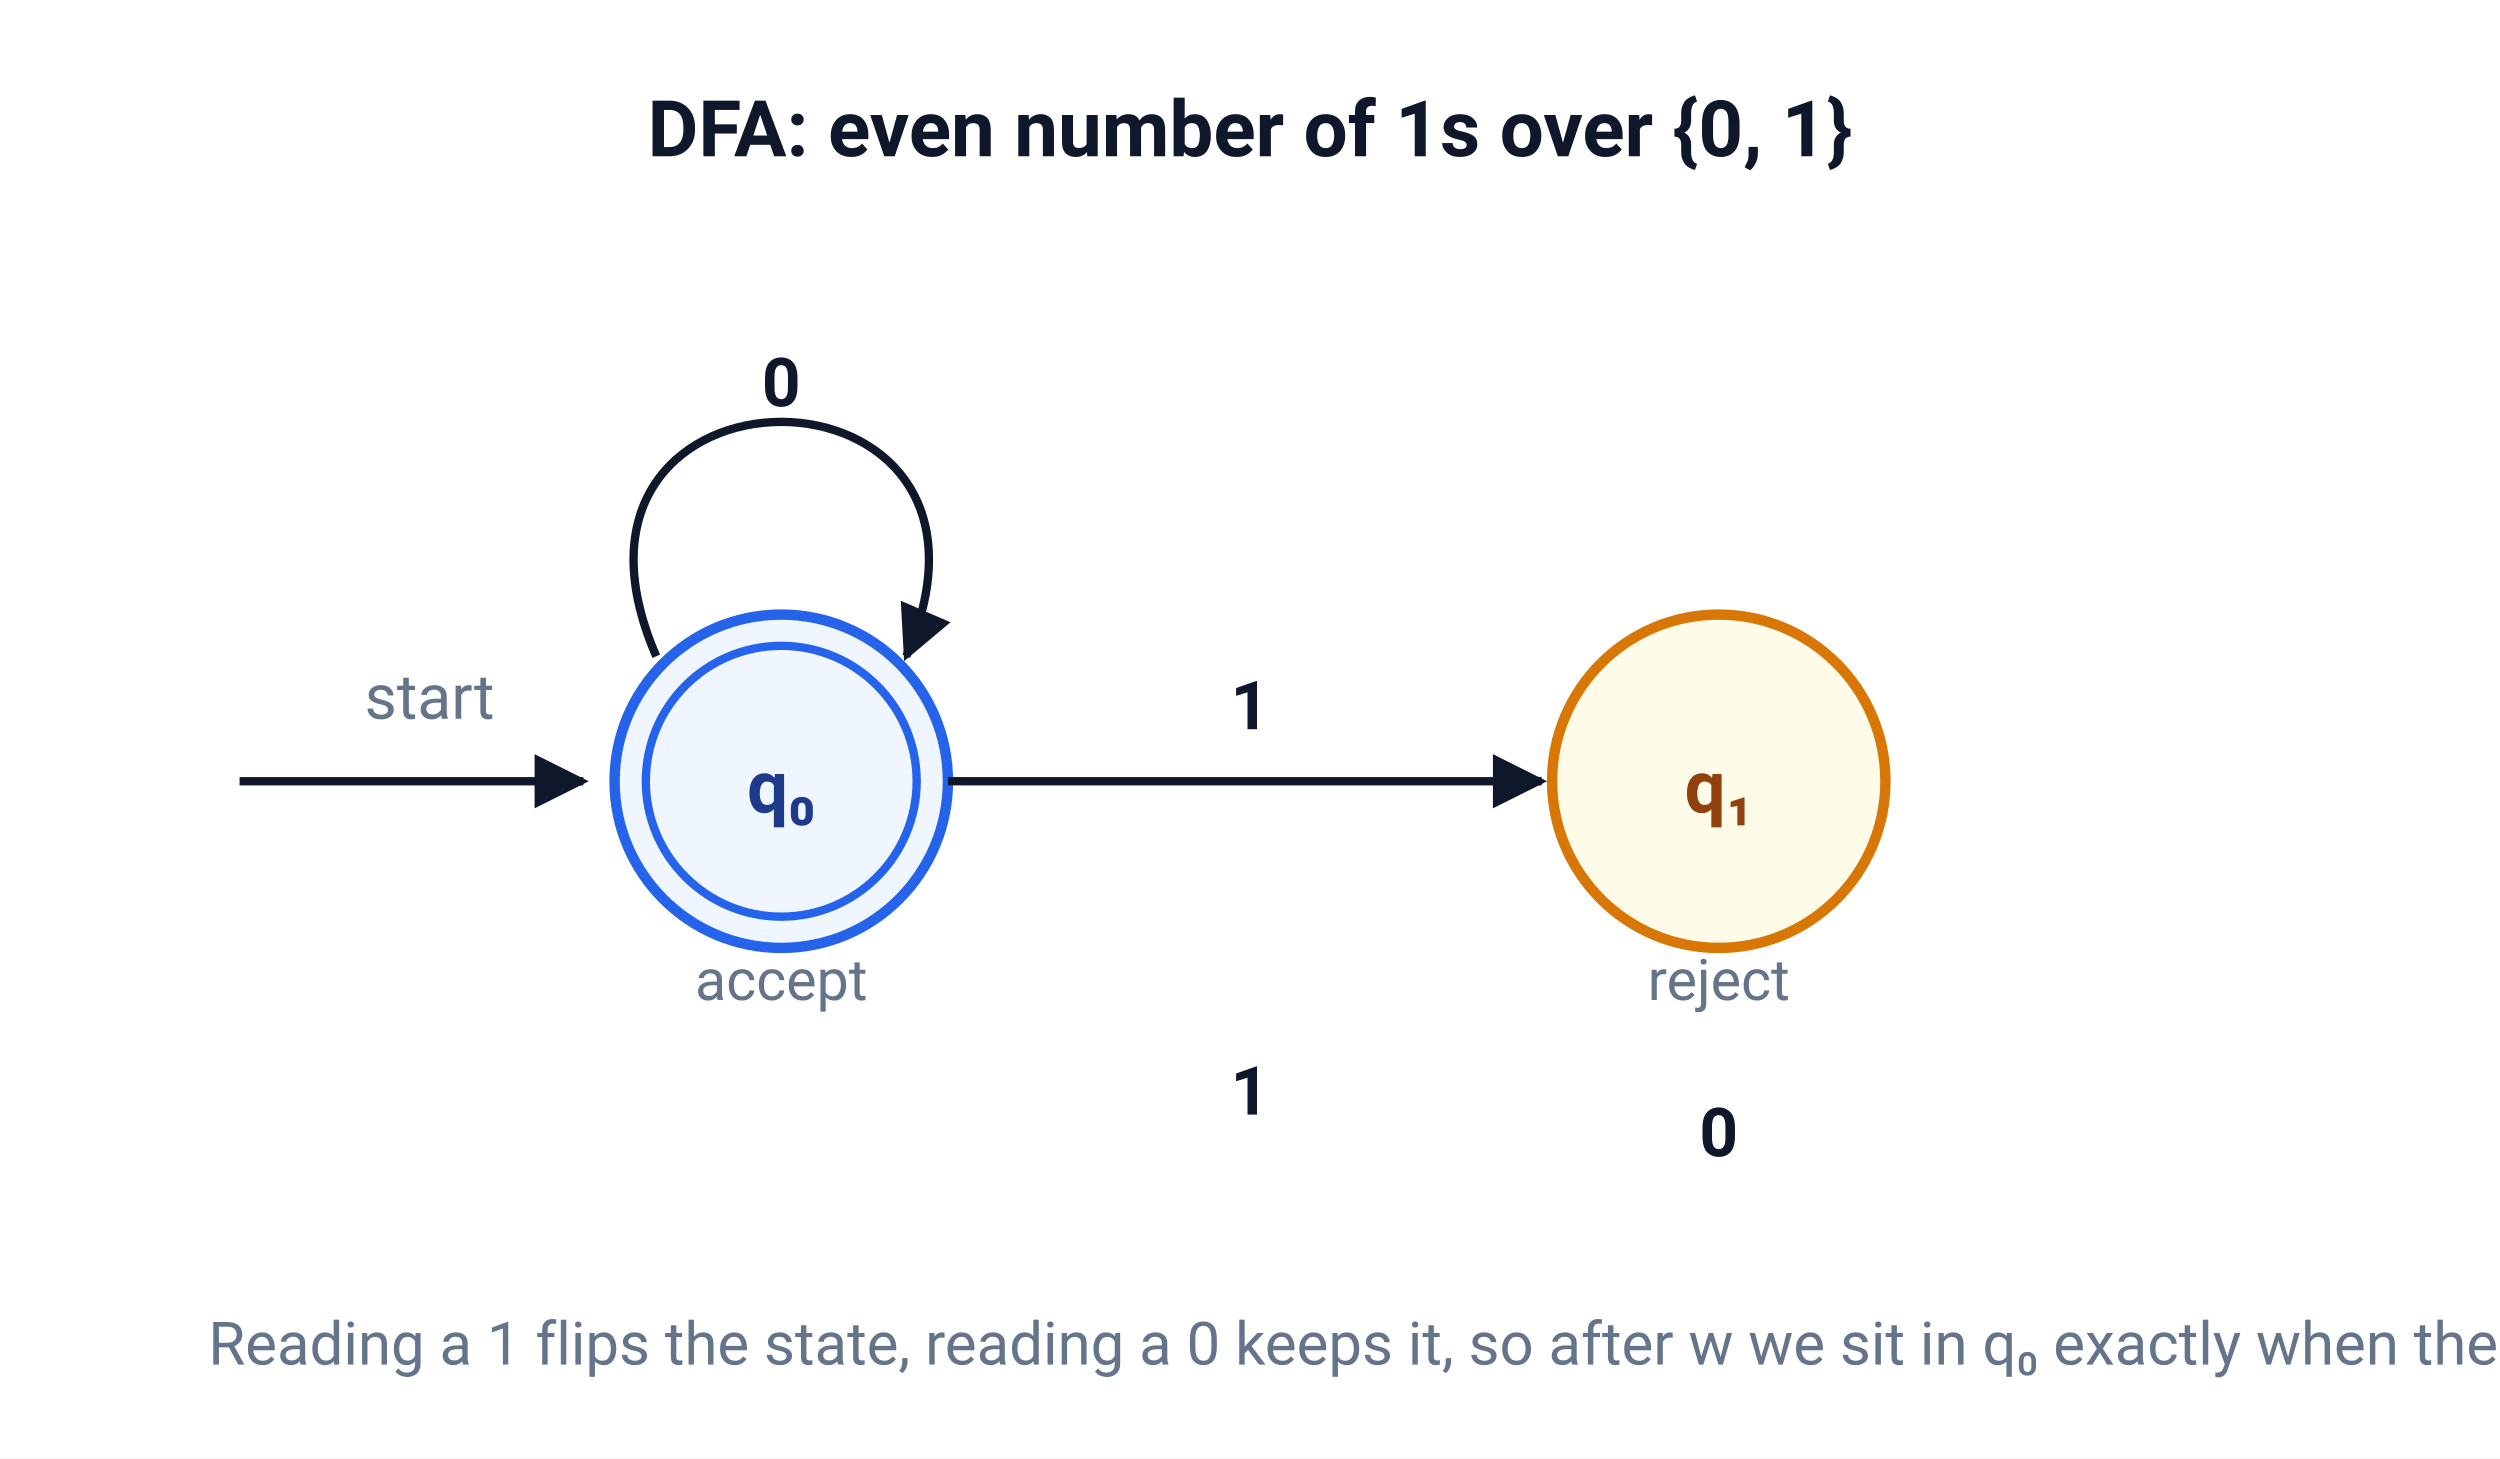
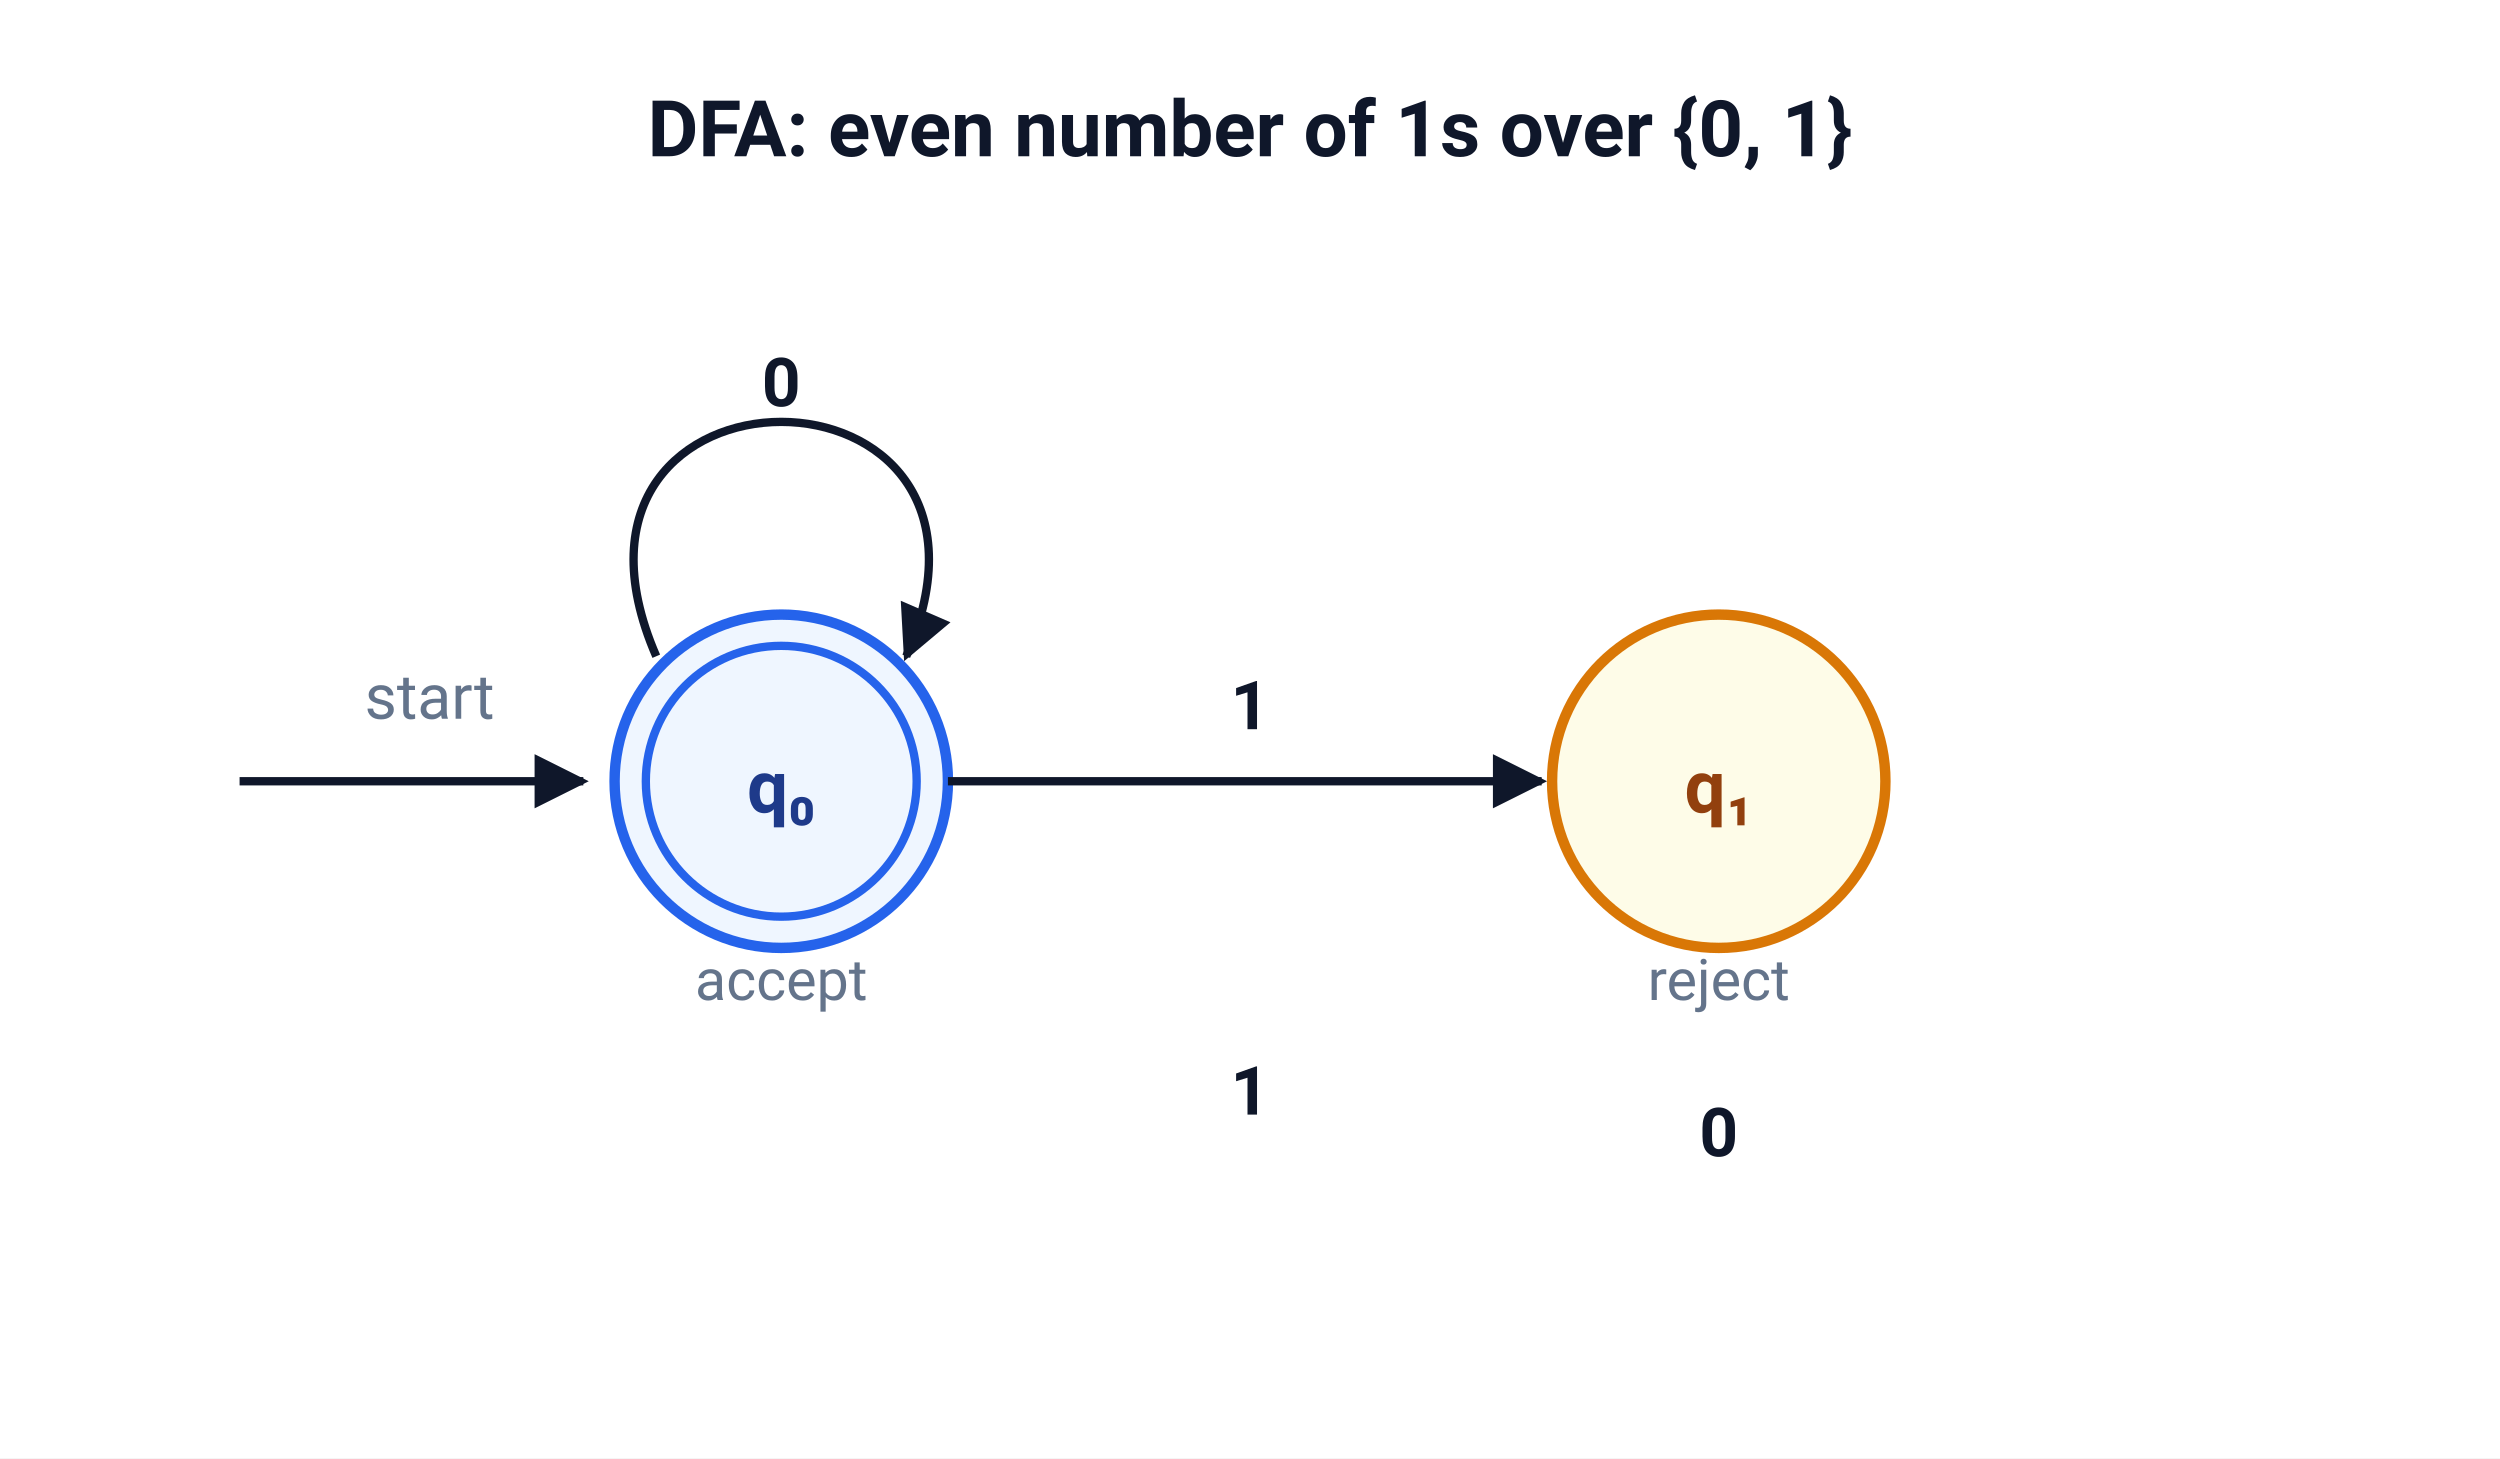
<svg xmlns="http://www.w3.org/2000/svg" width="480" height="280" viewBox="0 0 480 280" font-family="ui-sans-serif, system-ui, -apple-system, Segoe UI, Roboto, Helvetica, Arial, sans-serif">
  <defs>
    <marker id="arrow" viewBox="0 0 10 10" refX="9" refY="5" markerWidth="6.5" markerHeight="6.5" orient="auto-start-reverse">
      <path d="M0 0 L10 5 L0 10 z" fill="#0f172a" />
    </marker>
  </defs>
  <rect x="0" y="0" width="480" height="280" fill="#ffffff" />
  <text x="240" y="30" text-anchor="middle" font-size="15" font-weight="600" fill="#0f172a">DFA: even number of 1s over {0, 1}</text>
  <line x1="46" y1="150" x2="112" y2="150" stroke="#0f172a" stroke-width="1.6" marker-end="url(#arrow)" />
  <text x="70" y="138" font-size="12" fill="#64748b">start</text>
  <circle cx="150" cy="150" r="32" fill="#eff6ff" stroke="#2563eb" stroke-width="2" />
  <circle cx="150" cy="150" r="26" fill="none" stroke="#2563eb" stroke-width="1.6" />
  <text x="150" y="156" text-anchor="middle" font-size="14" font-weight="600" fill="#1e3a8a">q₀</text>
  <text x="150" y="192" text-anchor="middle" font-size="11" fill="#64748b">accept</text>
  <path d="M 126 126 C 100 66, 200 66, 174 126" fill="none" stroke="#0f172a" stroke-width="1.6" marker-end="url(#arrow)" />
  <text x="150" y="78" text-anchor="middle" font-size="13" font-weight="600" fill="#0f172a">0</text>
  <line x1="182" y1="150" x2="296" y2="150" stroke="#0f172a" stroke-width="1.6" marker-end="url(#arrow)" />
  <text x="240" y="140" text-anchor="middle" font-size="13" font-weight="600" fill="#0f172a">1</text>
  <circle cx="330" cy="150" r="32" fill="#fefce8" stroke="#d97706" stroke-width="2" />
  <text x="330" y="156" text-anchor="middle" font-size="14" font-weight="600" fill="#92400e">q₁</text>
  <text x="330" y="192" text-anchor="middle" font-size="11" fill="#64748b">reject</text>
  <path d="M 306 174 C 330 226, 354 174" fill="none" stroke="#0f172a" stroke-width="1.6" marker-end="url(#arrow)" />
  <text x="330" y="222" text-anchor="middle" font-size="13" font-weight="600" fill="#0f172a">0</text>
  <path d="M 300 168 C 240 214, 180 168" fill="none" stroke="#0f172a" stroke-width="1.6" marker-end="url(#arrow)" />
  <text x="240" y="214" text-anchor="middle" font-size="13" font-weight="600" fill="#0f172a">1</text>
-   <text x="40" y="262" font-size="11.5" fill="#64748b">Reading a 1 flips the state, reading a 0 keeps it, so after w we sit in q₀ exactly when the number of 1s is even.</text>
</svg>
